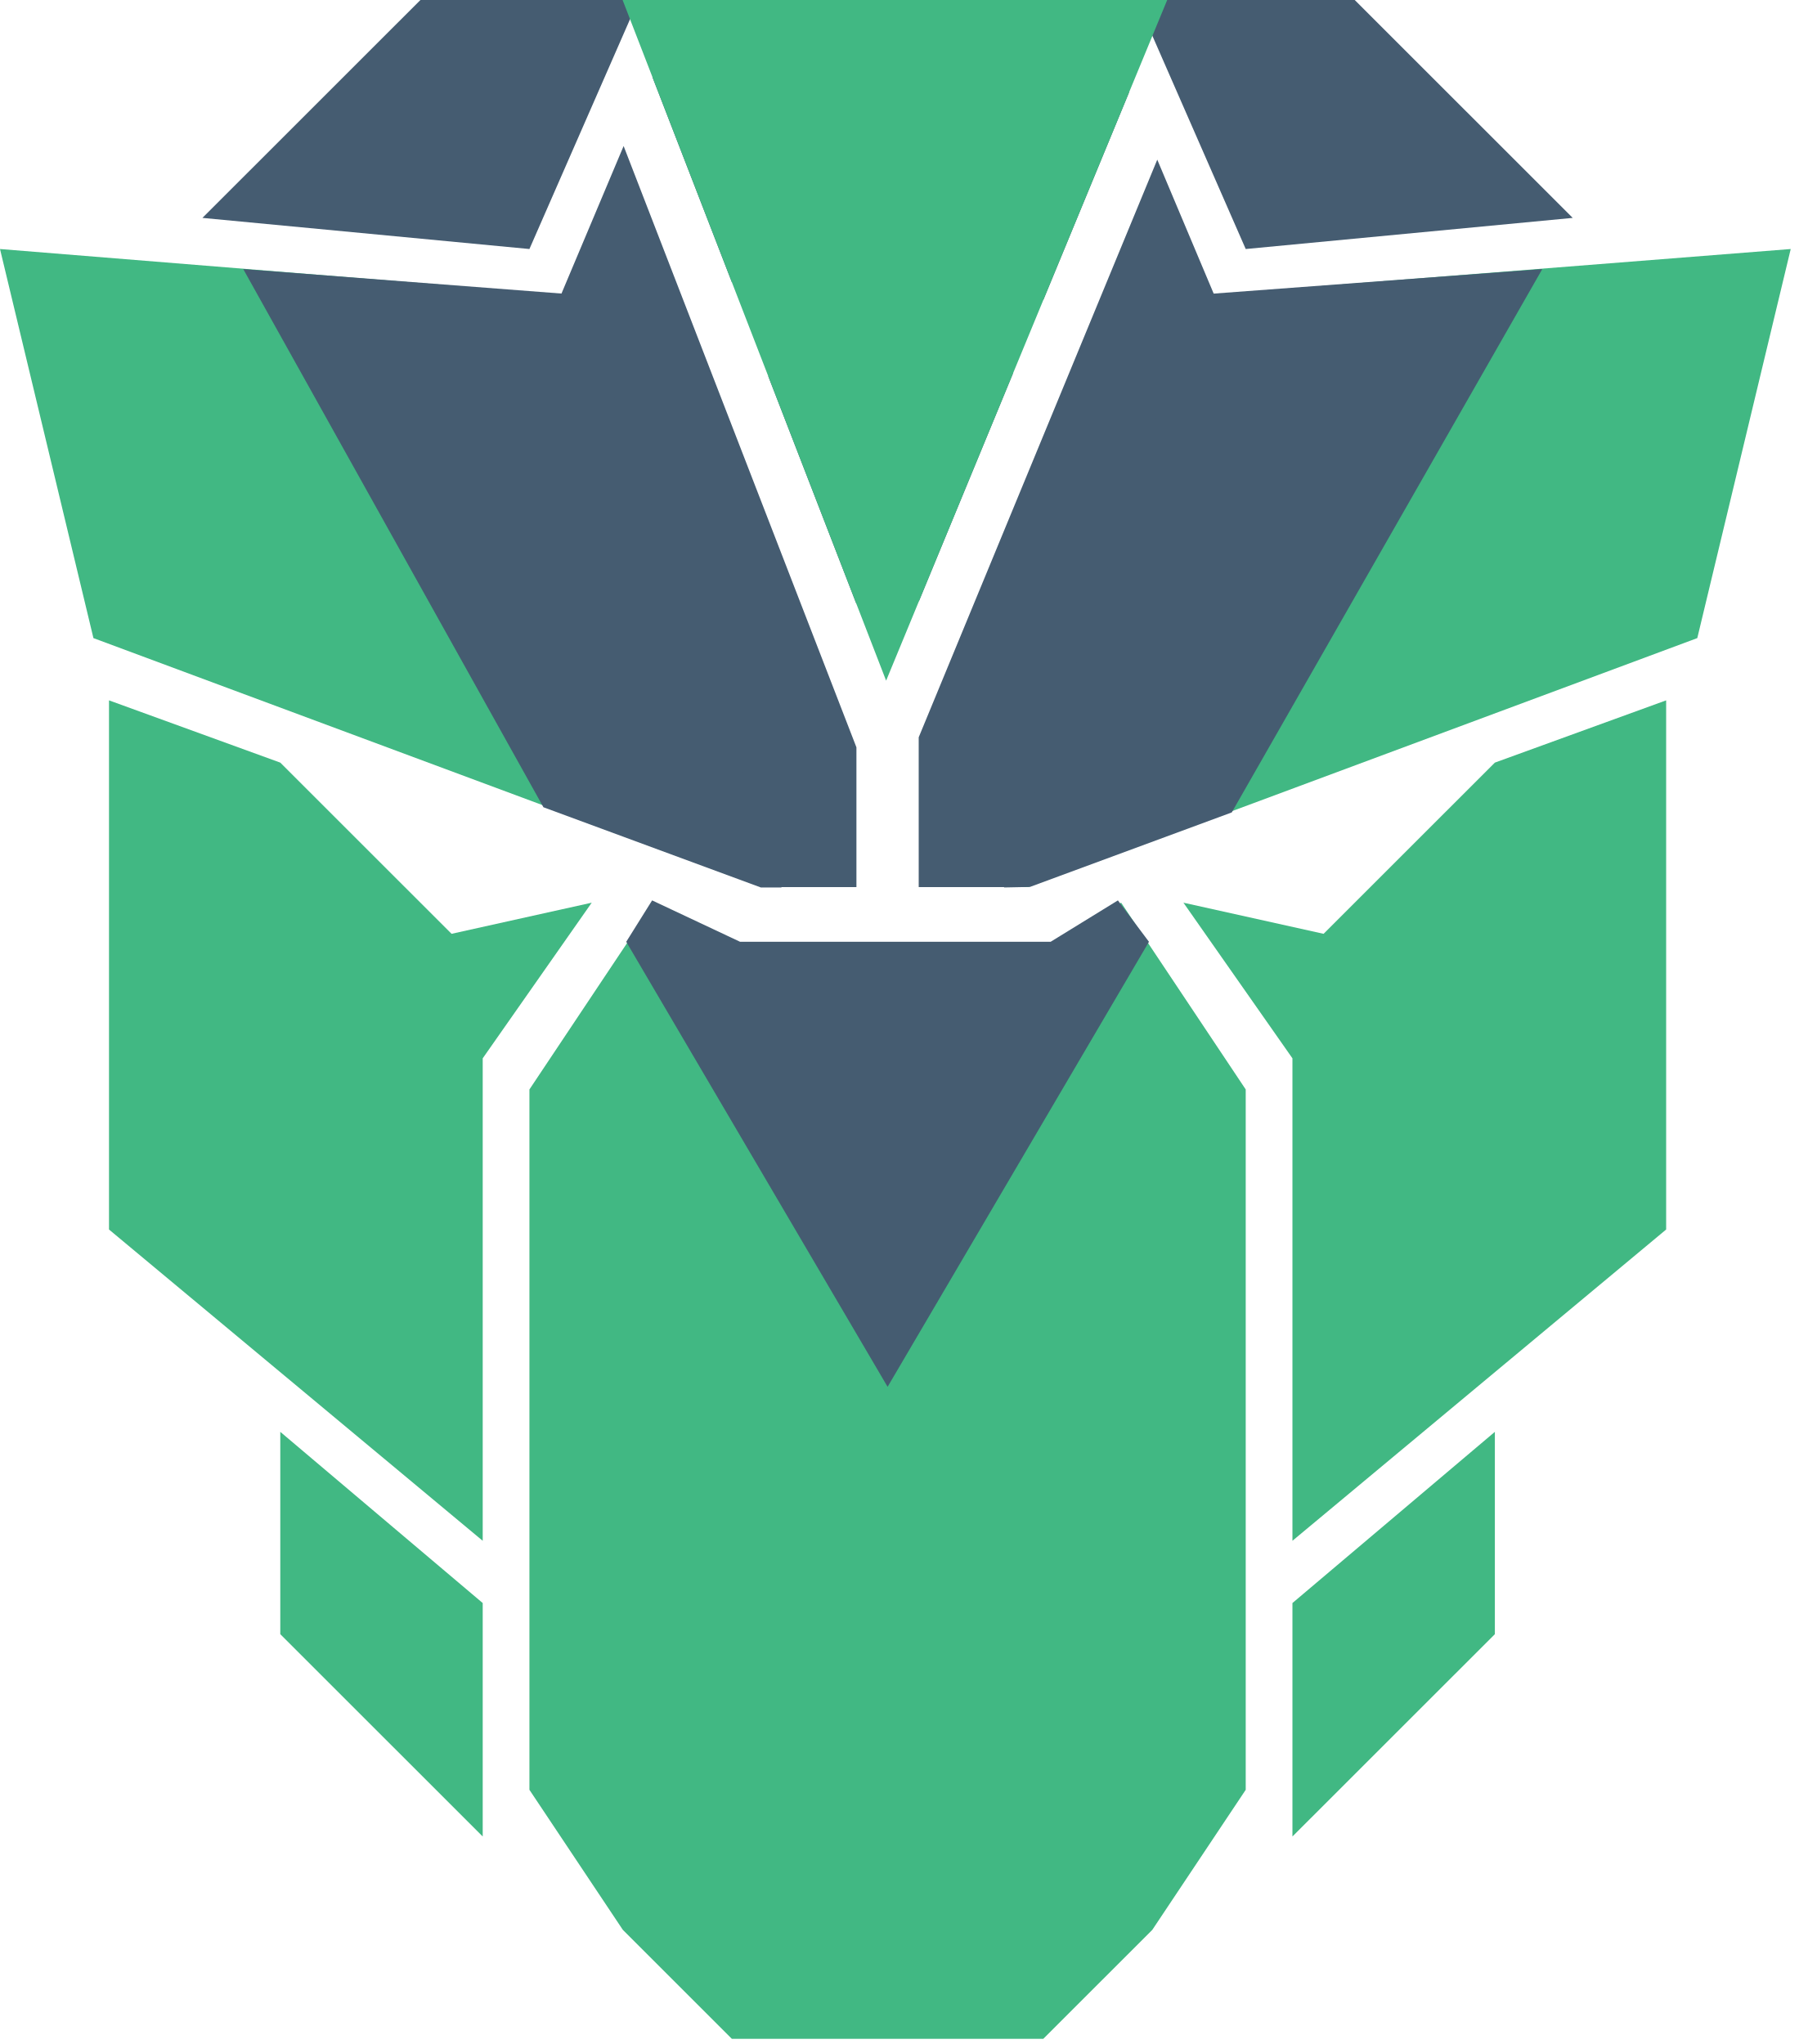
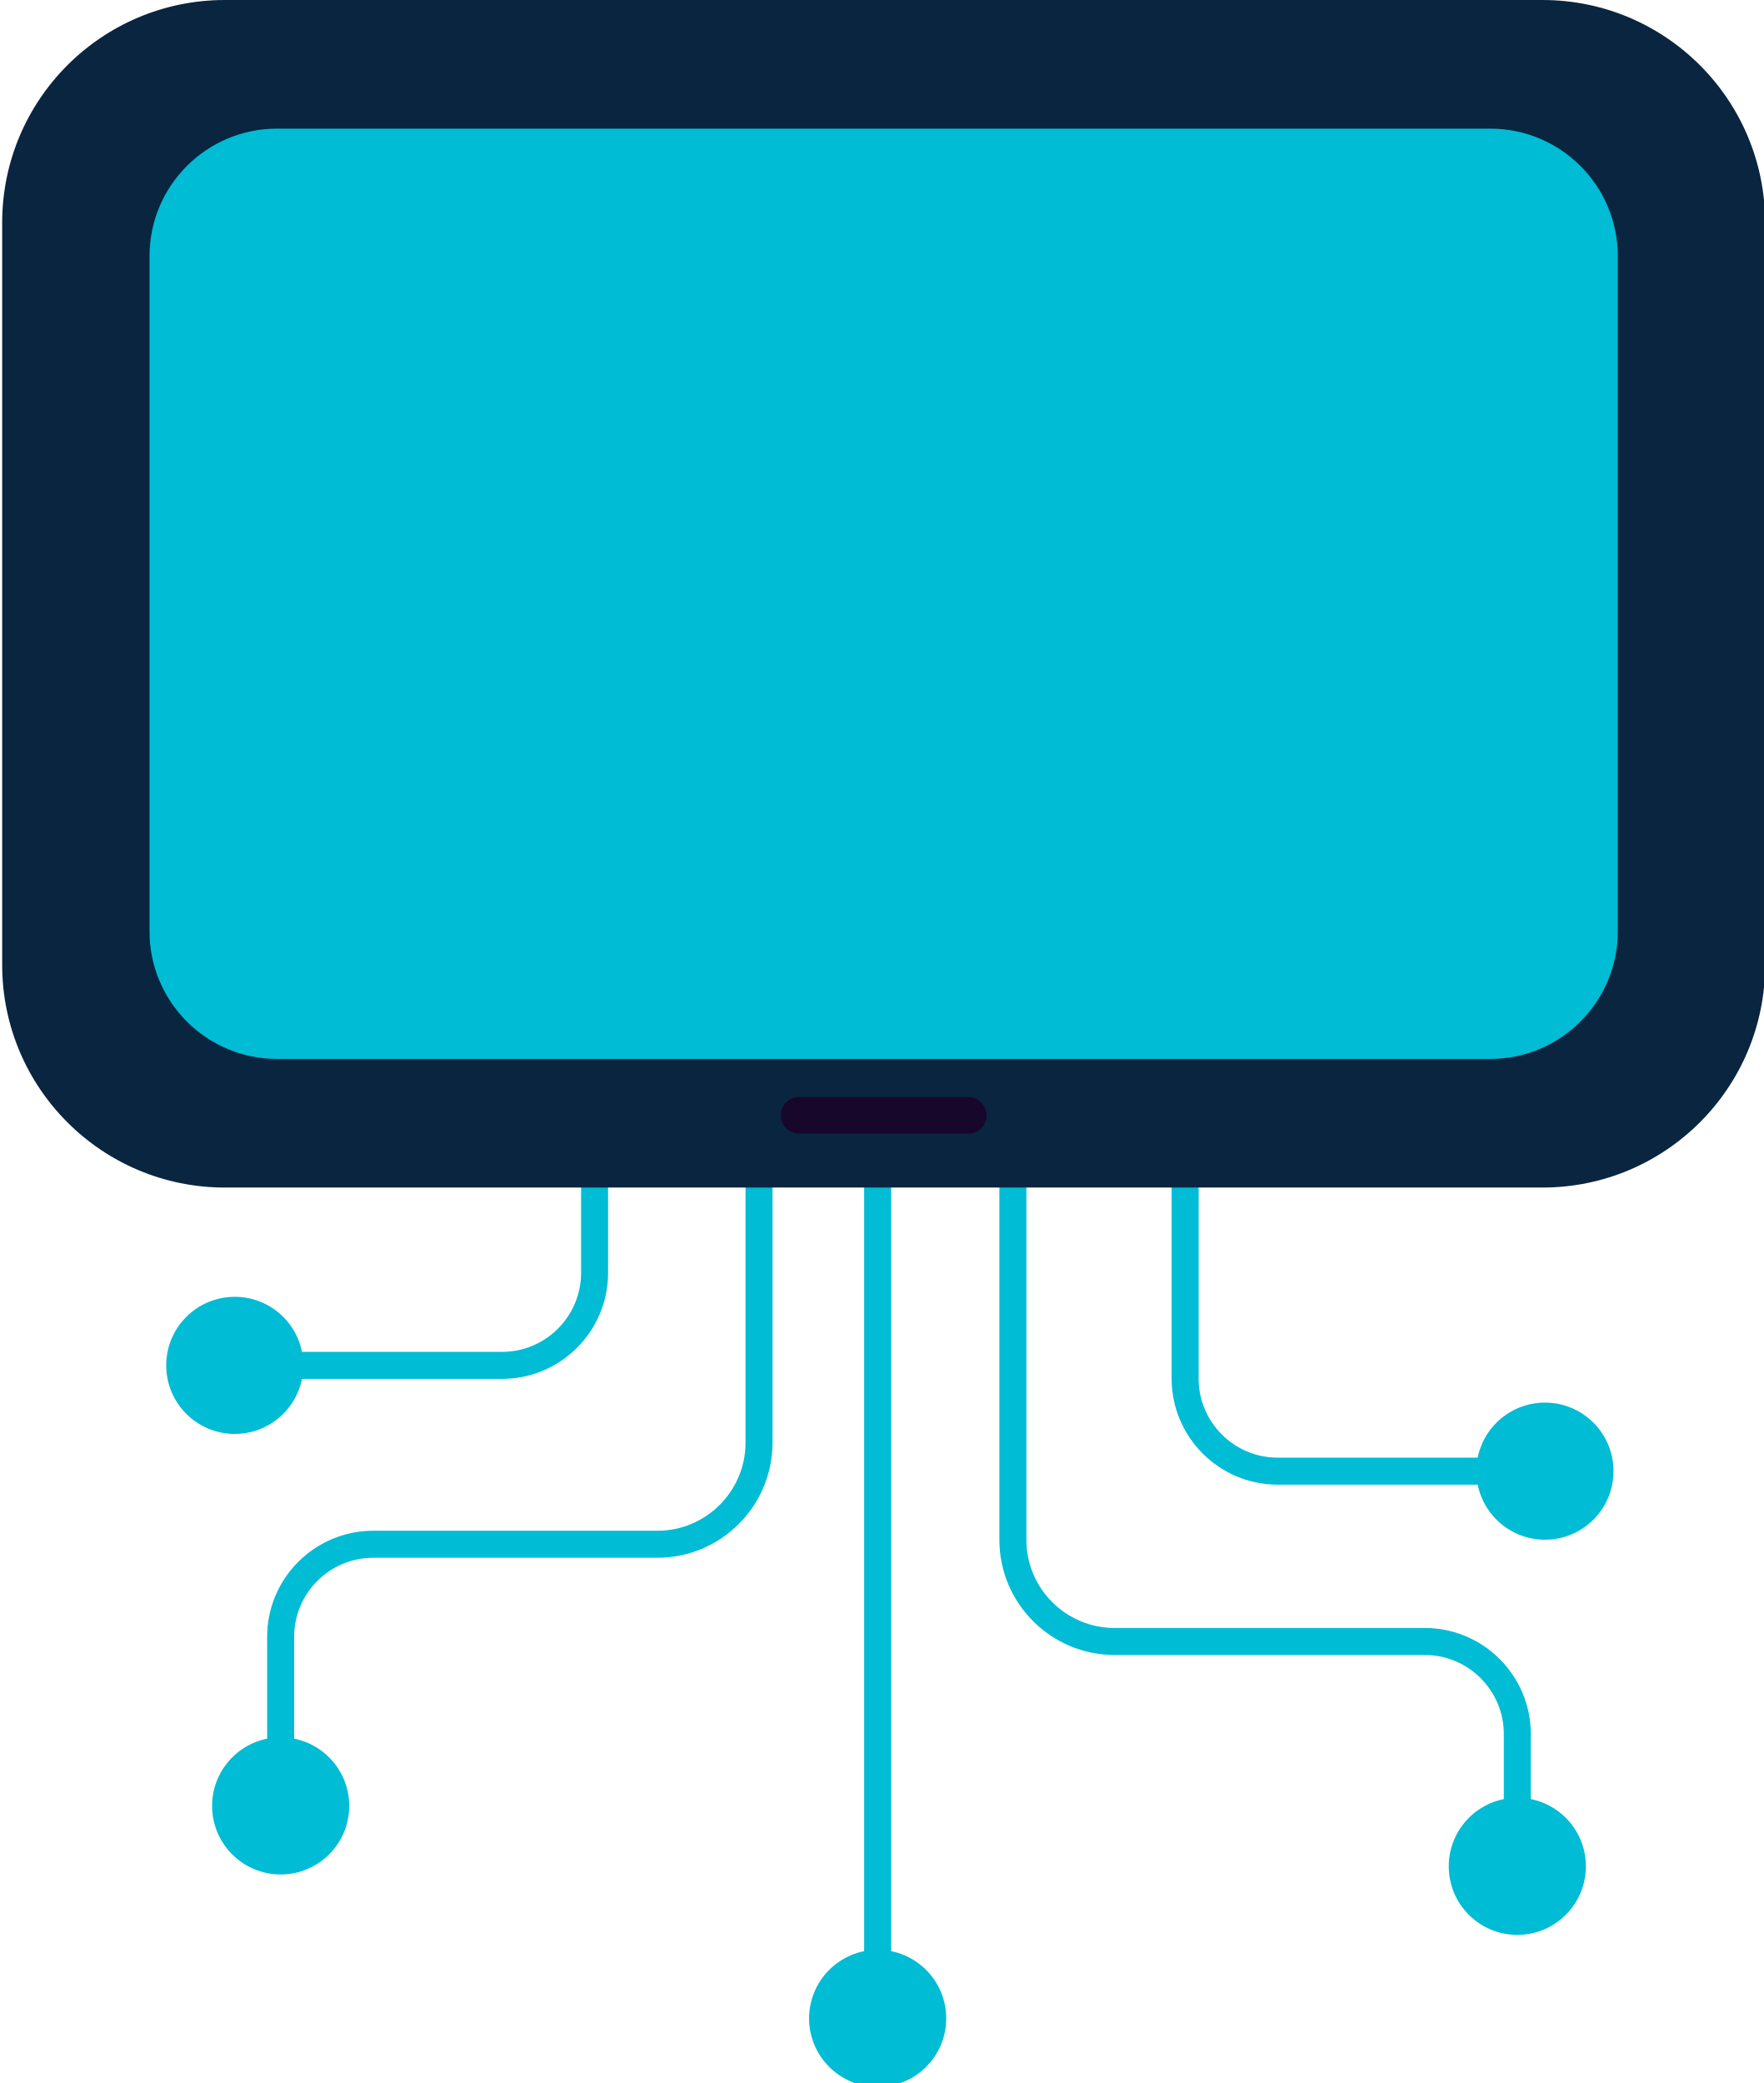
- <svg xmlns="http://www.w3.org/2000/svg" width="139px" height="158px" viewBox="0 0 139 158" version="1.1">
-   <g id="Page-1" stroke="none" stroke-width="1" fill="none" fill-rule="evenodd">
-     <g id="Artboard" transform="translate(-3, -7)">
-       <g id="head" transform="translate(3, 7)">
-         <polygon id="chick-right" fill="#41B883" fill-rule="nonzero" points="102.296 72.183 91.464 69.777 99.889 81.808 99.889 119.102 128.772 95.041 128.772 54.137 115.534 58.95" />
-         <polygon id="chick-left" fill="#41B883" fill-rule="nonzero" transform="translate(27.07826, 86.61984) scale(-1, 1) translate(-27.07826, -86.61984) " points="19.256 72.183 8.424 69.777 16.849 81.808 16.849 119.102 45.732 95.041 45.732 54.137 32.494 58.95" />
-         <polygon id="mask" fill="#41B883" points="40.918 84.214 50.546 69.777 56.563 73.386 80.633 73.386 86.65 69.777 96.278 84.214 96.278 138.351 89.057 149.179 80.633 157.6 56.563 157.6 48.139 149.179 40.918 138.351" />
-         <polygon id="bottom-chick-right" fill="#41B883" fill-rule="nonzero" points="99.889 141.96 115.534 126.321 115.534 110.681 99.889 123.914" />
-         <polygon id="bottom-chick-left" fill="#41B883" fill-rule="nonzero" transform="translate(29.48522, 126.3206) scale(-1, 1) translate(-29.48522, -126.3206) " points="21.663 141.96 37.308 126.321 37.308 110.681 21.663 123.914" />
-         <path d="M89.442,12.342 L93.871,22.858 L79.43,68.574 L71.005,68.574 L71.004,56.994 L89.442,12.342 Z M48.198,11.287 L66.191,57.769 L66.191,68.574 L58.97,68.574 L43.325,22.858 L48.198,11.287 Z M66.191,0 L66.191,46.688 L59.373,29.074 L61.377,30.076 L61.377,0 L66.191,0 Z M75.819,1.91846539e-13 L75.819,30.076 L78.304,28.833 L71.004,46.513 L71.005,0 L75.819,1.91846539e-13 Z M84.243,0 L87.256,7.154 L80.632,23.196 L80.633,1.91846539e-13 L84.243,0 Z M56.563,0 L56.563,21.816 L50.433,5.981 L52.953,0 L56.563,0 Z" fill="#455C71" />
-         <path d="M138.4,19.249 L131.179,49.325 L79.43,68.574 L78.226,68.574 L92.668,22.858 L138.4,19.249 Z M0,19.249 L44.529,22.858 L60.174,68.574 L58.97,68.574 L7.221,49.325 L0,19.249 Z" id="head-right-2" fill="#41B883" fill-rule="nonzero" />
-         <polygon id="ear-right" fill="#455C71" fill-rule="nonzero" points="96.278 19.249 121.551 16.843 104.703 0 87.854 0" />
-         <polygon id="ear-left" fill="#455C71" fill-rule="nonzero" transform="translate(32.49391, 9.624427) scale(-1, 1) translate(-32.49391, -9.624427) " points="24.07 19.249 49.343 16.843 32.494 0 15.645 0" />
-         <polygon id="Path-2" fill="#455C71" fill-rule="nonzero" points="18.8 20.8 44.8 22.8 60.4 68.6 58.8 68.6 42 62.4" />
-         <polygon id="Path-3" fill="#455C71" fill-rule="nonzero" points="119.2 20.8 92.4 22.8 77.6 68.6 79.6 68.56 95.2 62.8" />
-         <polygon id="Path-4" fill="#455C71" fill-rule="nonzero" points="48.4 72.8 50.4 69.6 57.2 72.8 81.2 72.8 86.4 69.6 88.8 72.8 68.6 107.2" />
-         <path d="M90.21,-1.0658141e-14 L68.486,52.614 L48.119,-1.0658141e-14 L90.21,-1.0658141e-14 Z" id="Path-6" fill="#41B883" fill-rule="nonzero" />
-       </g>
-     </g>
+ <svg xmlns="http://www.w3.org/2000/svg" xmlns:xlink="http://www.w3.org/1999/xlink" version="1.1" id="Calque_1" x="0px" y="0px" width="147.333px" height="174.056px" viewBox="0 0 147.333 174.056" enable-background="new 0 0 147.333 174.056" xml:space="preserve">
+   <g>
+     <defs>
+       <rect id="SVGID_1_" x="-176.167" y="-125.006" width="500" height="500" />
+     </defs>
+     <clipPath id="SVGID_2_">
+       <use xlink:href="#SVGID_1_" overflow="visible" />
+     </clipPath>
+     <path clip-path="url(#SVGID_2_)" fill="#00BCD4" d="M24.578,150.901h-2.256v-14.13c0-4.886,3.975-8.86,8.861-8.86h23.743   c4.062,0,7.366-3.304,7.366-7.366V96.406h2.256v24.139c0,5.305-4.316,9.622-9.622,9.622H31.183c-3.642,0-6.605,2.963-6.605,6.604   V150.901z" />
+     <path clip-path="url(#SVGID_2_)" fill="#00BCD4" d="M29.179,150.901c0-3.164-2.565-5.728-5.728-5.728   c-3.164,0-5.729,2.563-5.729,5.728s2.565,5.729,5.729,5.729C26.614,156.63,29.179,154.065,29.179,150.901" />
+     <path clip-path="url(#SVGID_2_)" fill="#00BCD4" d="M19.616,112.963v2.256h22.332c4.886,0,8.861-3.975,8.861-8.861V82.615   c0-4.062,3.304-7.366,7.366-7.366h15.937v-2.256H58.175c-5.305,0-9.622,4.316-9.622,9.622v23.743c0,3.642-2.963,6.605-6.605,6.605   H19.616z" />
+     <path clip-path="url(#SVGID_2_)" fill="#00BCD4" d="M19.616,108.362c3.164,0,5.728,2.565,5.728,5.728   c0,3.164-2.564,5.729-5.728,5.729s-5.728-2.565-5.728-5.729C13.888,110.927,16.452,108.362,19.616,108.362" />
+     <path clip-path="url(#SVGID_2_)" fill="#00BCD4" d="M129.088,121.802v2.256h-22.332c-4.886,0-8.861-3.975-8.861-8.861V82.615   c0-4.062-3.304-7.367-7.366-7.367H74.592v-2.256h15.937c5.306,0,9.622,4.317,9.622,9.623v32.582c0,3.642,2.963,6.605,6.605,6.605   H129.088z" />
+     <path clip-path="url(#SVGID_2_)" fill="#00BCD4" d="M129.088,117.202c-3.164,0-5.729,2.565-5.729,5.728   c0,3.164,2.564,5.729,5.729,5.729s5.728-2.565,5.728-5.729C134.816,119.767,132.252,117.202,129.088,117.202" />
+     <path clip-path="url(#SVGID_2_)" fill="#00BCD4" d="M132.508,155.951c0-3.164-2.565-5.729-5.728-5.729   c-3.164,0-5.729,2.564-5.729,5.729s2.565,5.728,5.729,5.728C129.943,161.679,132.508,159.115,132.508,155.951" />
+     <path clip-path="url(#SVGID_2_)" fill="#00BCD4" d="M127.907,155.951h-2.256v-11.055c0-3.644-2.963-6.606-6.604-6.606H93.125   c-5.307,0-9.622-4.317-9.622-9.622V96.406h2.256v32.262c0,4.063,3.304,7.366,7.366,7.366h25.921c4.886,0,8.86,3.975,8.86,8.862   V155.951z" />
+     <path clip-path="url(#SVGID_2_)" fill="#00BCD4" d="M79.061,168.658c0-3.164-2.564-5.729-5.728-5.729   c-3.164,0-5.729,2.564-5.729,5.729s2.565,5.728,5.729,5.728C76.497,174.386,79.061,171.822,79.061,168.658" />
+     <path clip-path="url(#SVGID_2_)" fill="#00BCD4" d="M72.205,166.445V90.667h2.255v75.778   C74.46,170.088,72.205,171.332,72.205,166.445" />
+     <path clip-path="url(#SVGID_2_)" fill="#0A2540" d="M128.879,99.232H18.788c-10.276,0-18.606-8.33-18.606-18.605V18.606   C0.182,8.331,8.512,0,18.788,0h110.092c10.276,0,18.605,8.331,18.605,18.606v62.021C147.485,90.902,139.156,99.232,128.879,99.232" />
+     <path clip-path="url(#SVGID_2_)" fill="#00BCD4" d="M124.518,88.484H23.149c-5.885,0-10.656-4.771-10.656-10.656V21.405   c0-5.886,4.771-10.657,10.656-10.657h101.369c5.885,0,10.656,4.771,10.656,10.657v56.423   C135.174,83.713,130.403,88.484,124.518,88.484" />
+     <path clip-path="url(#SVGID_2_)" fill="#17072B" d="M80.901,91.668H66.767c-0.845,0-1.53,0.685-1.53,1.529   c0,0.845,0.685,1.529,1.53,1.529h14.134c0.845,0,1.528-0.684,1.528-1.529C82.429,92.353,81.746,91.668,80.901,91.668" />
  </g>
</svg>
